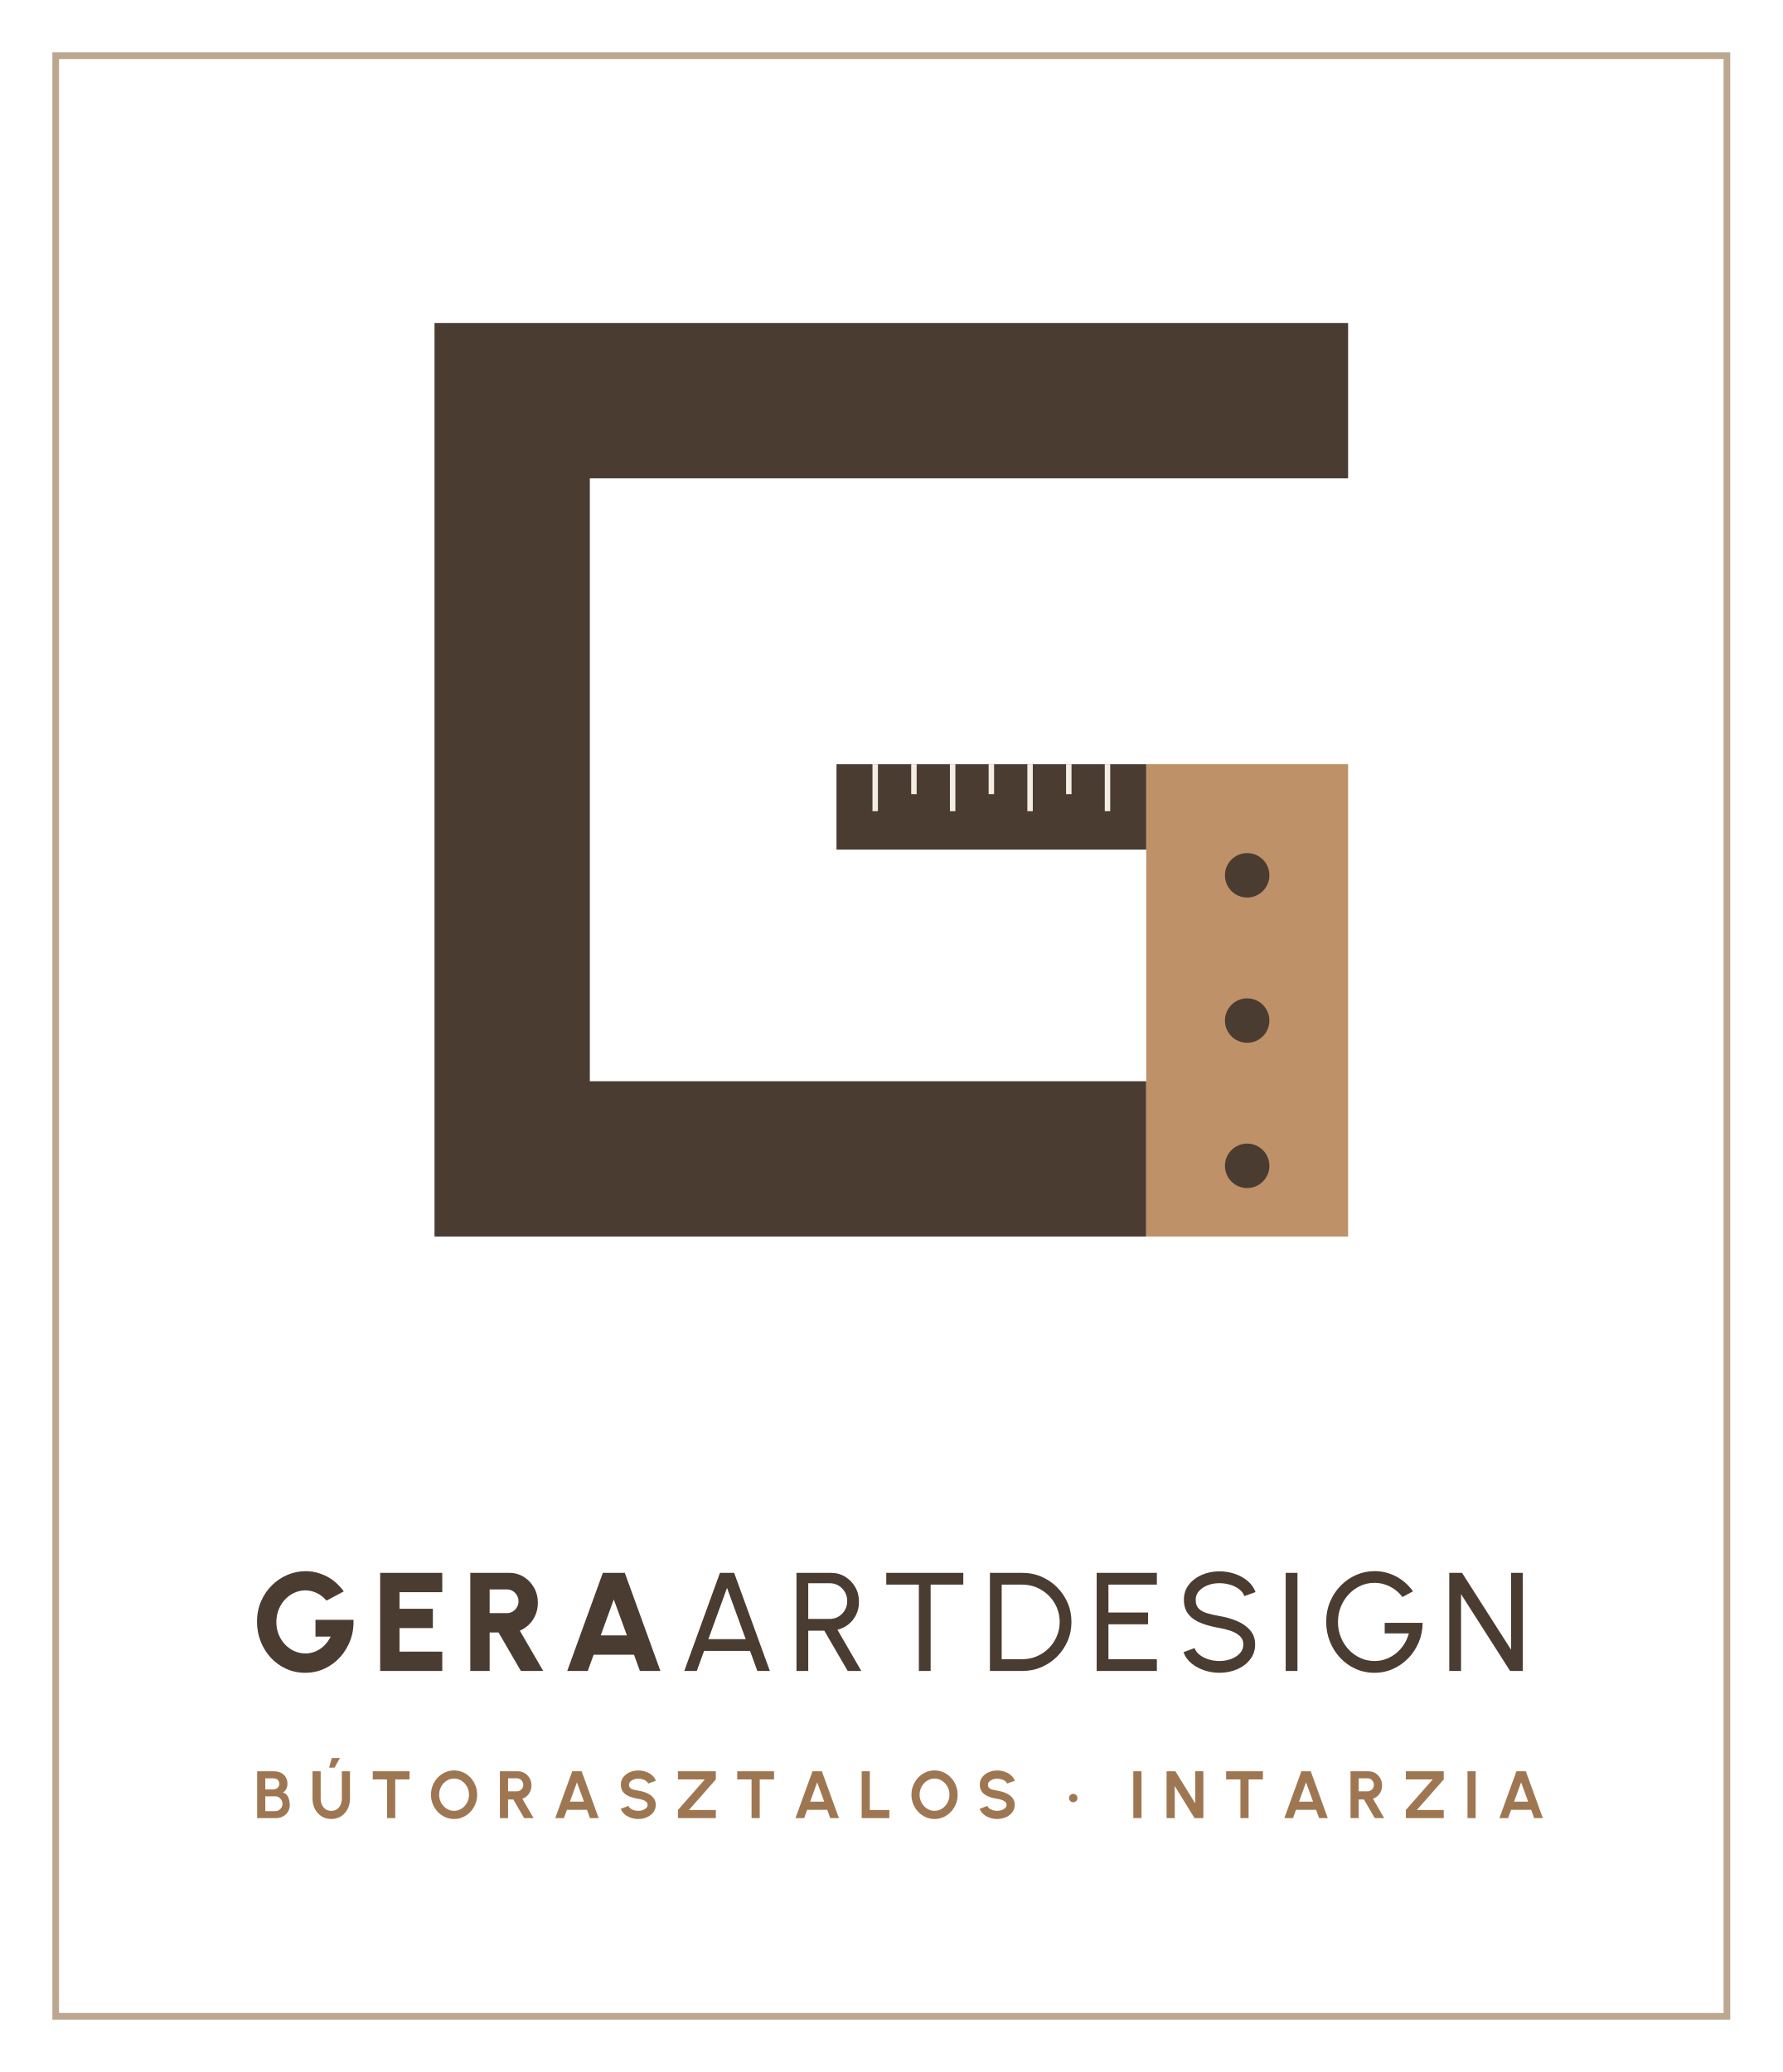
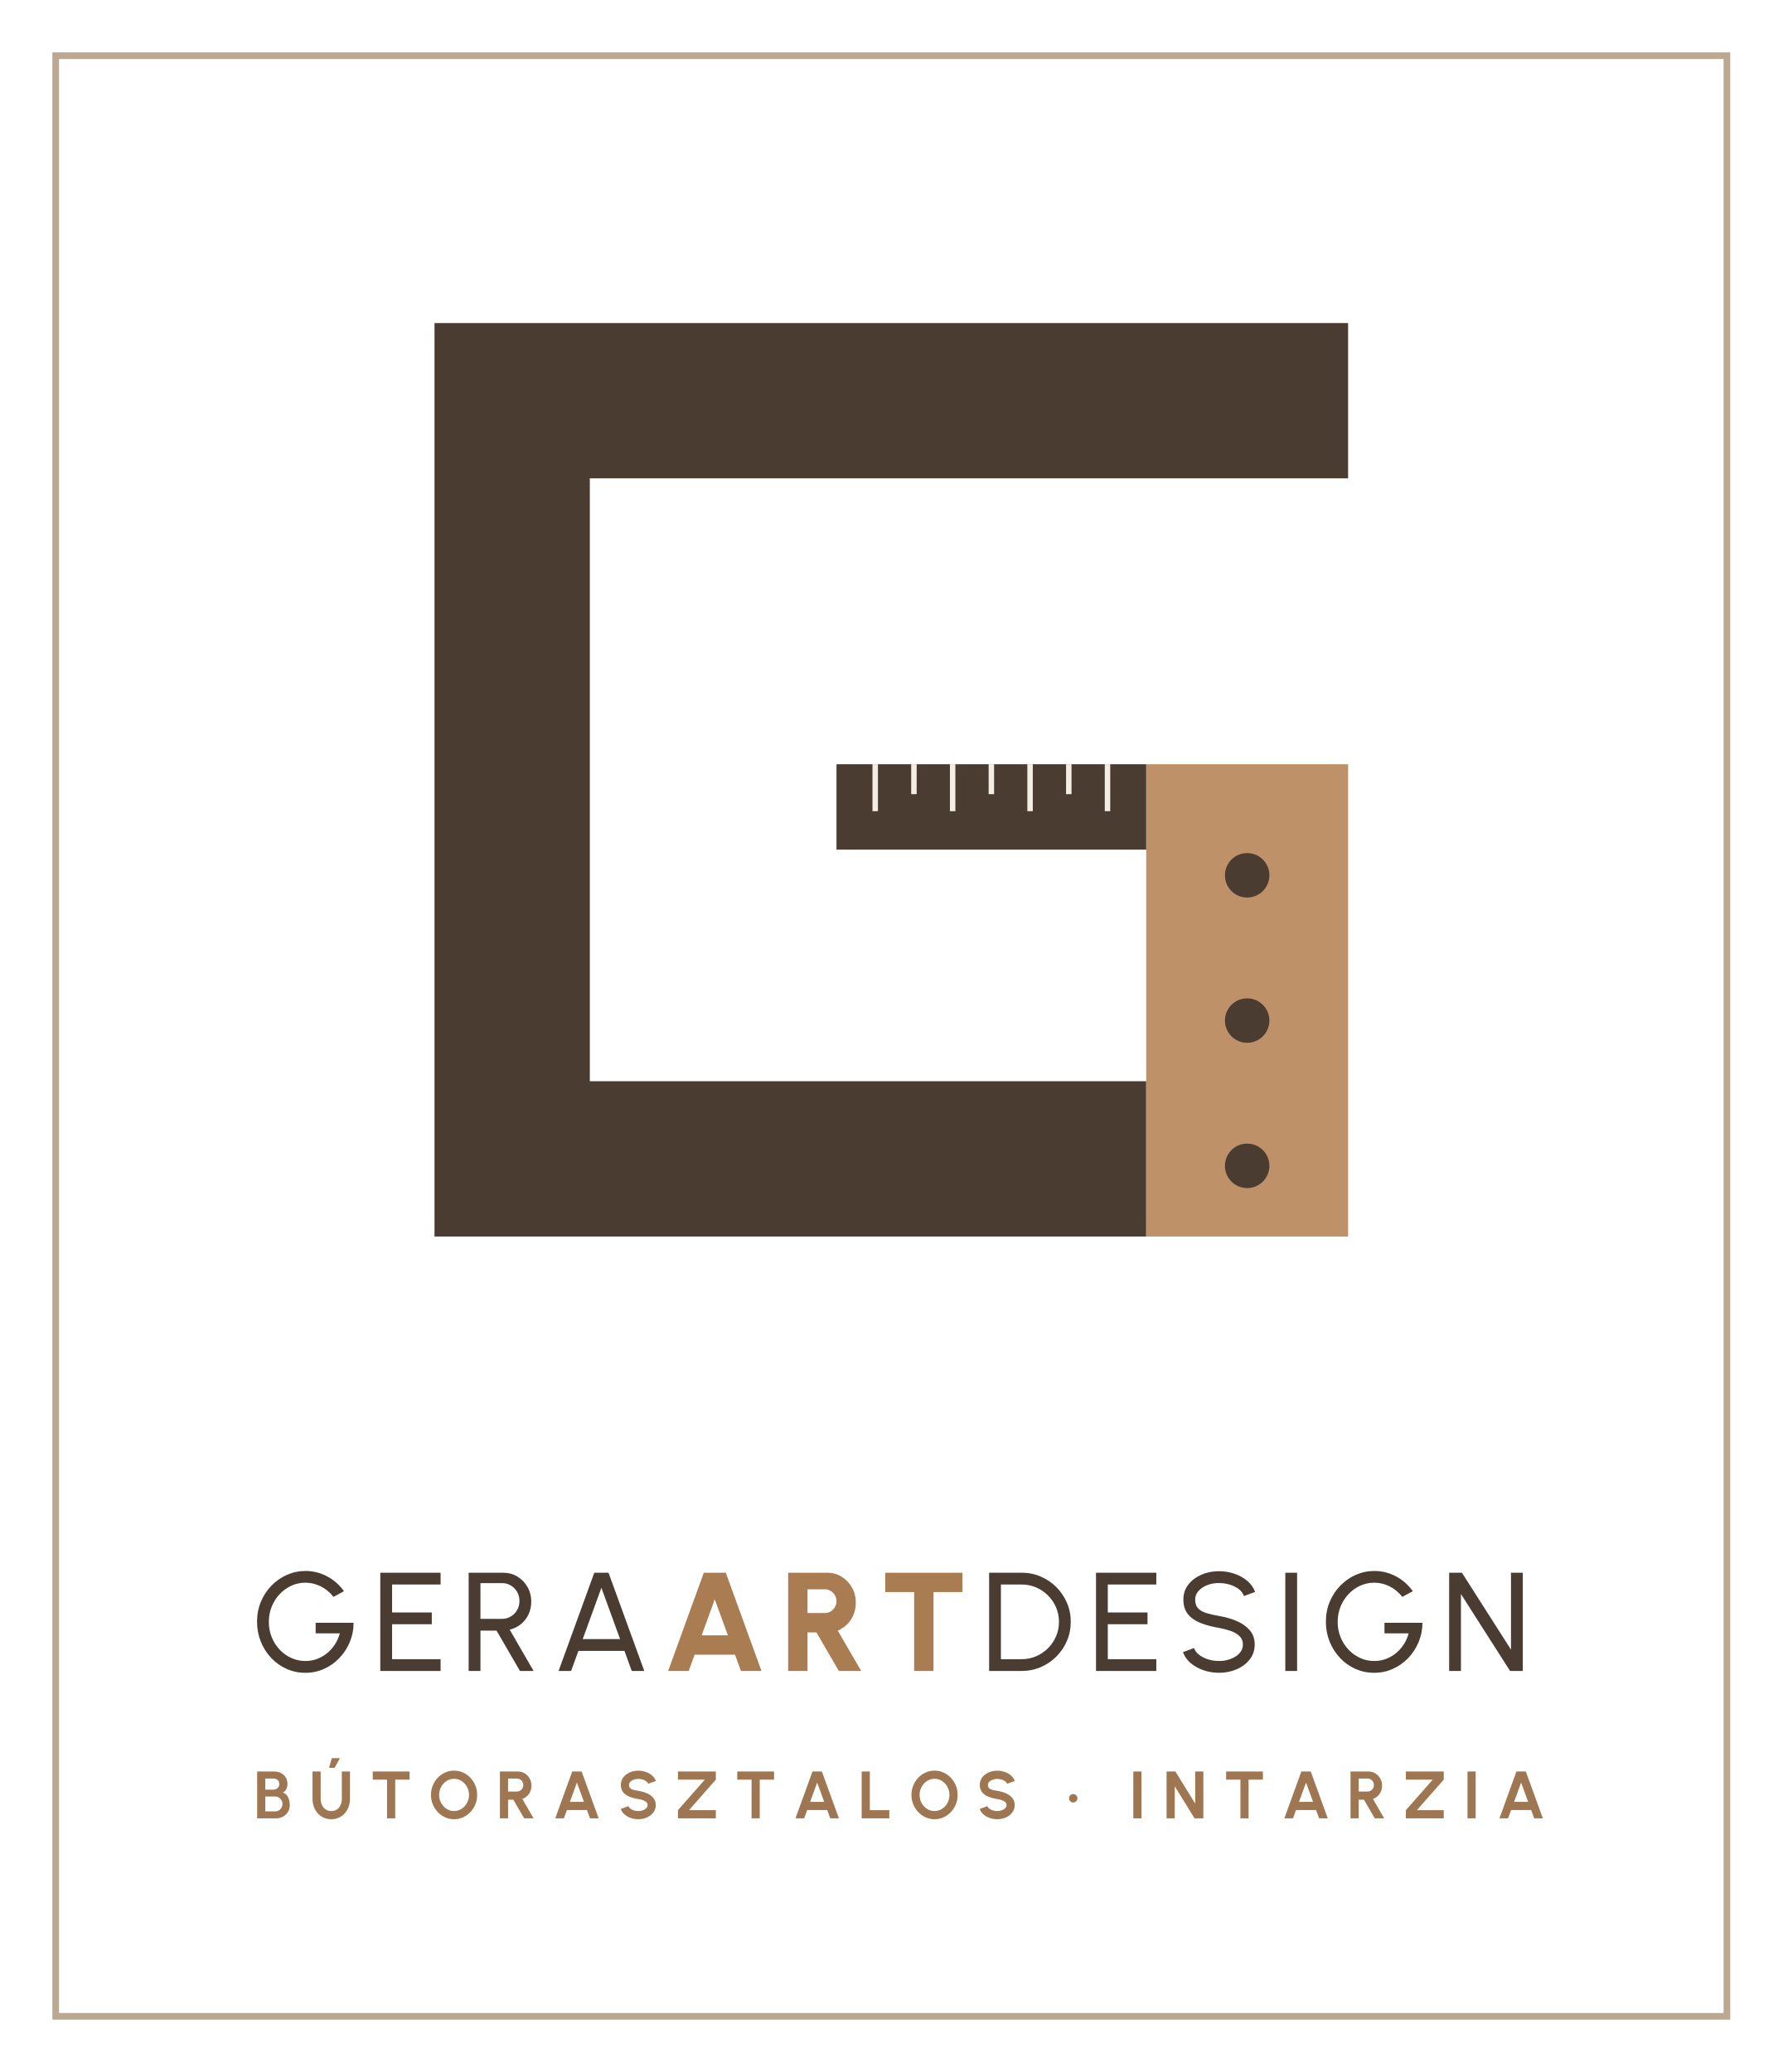
<svg xmlns="http://www.w3.org/2000/svg" viewBox="0 0 320 372" width="320" height="372">
  <rect x="10" y="10" width="300" height="352" fill="none" stroke="#BCA891" stroke-width="1.2" />
  <path d="M242 71.94H91.94V208.06H205.76" fill="none" stroke="#4A3C31" stroke-width="27.88" />
  <rect x="205.76" y="137.21" width="36.24" height="84.79" fill="#BE9168" />
  <circle cx="223.88" cy="157.15" r="3.99" fill="#4A3C31" />
  <circle cx="223.88" cy="183.23" r="3.99" fill="#4A3C31" />
  <circle cx="223.88" cy="209.31" r="3.99" fill="#4A3C31" />
  <rect x="150.16" y="137.21" width="55.6" height="15.33" fill="#4A3C31" />
  <path d="M157.11 137.21v8.43" stroke="#F4EDE3" stroke-width="0.98" />
  <path d="M164.06 137.21v5.37" stroke="#F4EDE3" stroke-width="0.98" />
  <path d="M171.01 137.21v8.43" stroke="#F4EDE3" stroke-width="0.98" />
  <path d="M177.96 137.21v5.37" stroke="#F4EDE3" stroke-width="0.98" />
  <path d="M184.91 137.21v8.43" stroke="#F4EDE3" stroke-width="0.98" />
  <path d="M191.86 137.21v5.37" stroke="#F4EDE3" stroke-width="0.98" />
  <path d="M198.81 137.21v8.43" stroke="#F4EDE3" stroke-width="0.98" />
-   <path d="M54.797 300.327Q52.953 300.327 51.374 299.611Q49.795 298.895 48.623 297.63Q47.451 296.366 46.795 294.706Q46.139 293.046 46.139 291.17Q46.139 289.159 46.858 287.499Q47.576 285.838 48.811 284.62Q50.045 283.402 51.612 282.742Q53.178 282.082 54.865 282.082Q56.73 282.082 58.519 282.951Q60.309 283.82 61.716 285.706L58.615 287.374Q57.811 286.438 56.824 285.985Q55.836 285.531 54.82 285.531Q53.805 285.531 52.868 285.949Q51.932 286.366 51.2 287.129Q50.469 287.891 50.04 288.936Q49.611 289.981 49.611 291.238Q49.611 292.407 50.019 293.431Q50.426 294.454 51.146 295.221Q51.866 295.988 52.814 296.421Q53.762 296.855 54.843 296.855Q55.513 296.855 56.159 296.66Q56.805 296.465 57.397 296.086Q57.989 295.707 58.487 295.141Q58.984 294.575 59.357 293.833H56.634V290.812H63.451Q63.531 292.765 62.887 294.486Q62.243 296.207 61.049 297.522Q59.854 298.838 58.254 299.583Q56.654 300.327 54.797 300.327ZM68.244 300.0V282.386H79.391V285.859H71.717V288.828H77.705V292.3H71.717V296.528H79.391V300.0ZM84.424 300.0V282.386H91.416Q92.857 282.386 94.022 283.109Q95.186 283.832 95.869 285.05Q96.552 286.267 96.552 287.735Q96.552 288.892 96.152 289.879Q95.751 290.867 95.021 291.607Q94.291 292.347 93.317 292.766L97.513 300.0H93.507L89.492 293.086H87.896V300.0ZM87.896 289.614H91.008Q91.576 289.614 92.045 289.325Q92.514 289.037 92.796 288.556Q93.079 288.074 93.079 287.487Q93.079 286.899 92.796 286.417Q92.514 285.936 92.045 285.648Q91.576 285.36 91.008 285.36H87.896ZM108.217 282.386H112.16L118.555 300.0H114.873L113.812 297.081H106.567L105.506 300.0H101.824ZM107.84 293.609H112.538L110.178 287.159Z" fill="#4A3C31" />
-   <path d="M129.236 282.386H131.787L138.199 300.0H135.952L134.644 296.402H126.389L125.081 300.0H122.835ZM127.16 294.288H133.863L130.509 285.087ZM142.977 300.0V282.386H149.163Q150.578 282.386 151.717 283.08Q152.856 283.773 153.526 284.948Q154.197 286.122 154.197 287.574Q154.197 288.841 153.695 289.883Q153.193 290.926 152.318 291.628Q151.443 292.33 150.333 292.596L154.614 300.0H152.171L147.977 292.772H145.091V300.0ZM145.091 290.658H148.959Q149.815 290.658 150.526 290.234Q151.237 289.81 151.66 289.086Q152.083 288.363 152.083 287.453Q152.083 286.542 151.66 285.819Q151.237 285.095 150.526 284.671Q149.815 284.247 148.959 284.247H145.091ZM172.923 282.386V284.5H167.06V300.0H164.947V284.5H159.094V282.386ZM177.702 300.0V282.386H183.529Q185.354 282.386 186.95 283.072Q188.547 283.757 189.756 284.972Q190.965 286.186 191.651 287.777Q192.336 289.369 192.336 291.193Q192.336 293.017 191.651 294.609Q190.965 296.2 189.756 297.415Q188.547 298.629 186.95 299.314Q185.354 300.0 183.529 300.0ZM179.816 297.886H183.529Q184.912 297.886 186.124 297.367Q187.336 296.847 188.258 295.926Q189.181 295.006 189.702 293.793Q190.223 292.58 190.223 291.193Q190.223 289.806 189.702 288.594Q189.181 287.382 188.254 286.461Q187.328 285.539 186.121 285.02Q184.914 284.5 183.529 284.5H179.816ZM196.863 300.0V282.386H207.671V284.5H198.977V289.507H206.095V291.621H198.977V297.886H207.671V300.0ZM218.906 300.327Q217.484 300.327 216.161 299.881Q214.839 299.435 213.851 298.606Q212.863 297.776 212.452 296.626L214.432 295.888Q214.683 296.596 215.366 297.117Q216.049 297.638 216.98 297.926Q217.912 298.213 218.906 298.213Q220.035 298.213 221.013 297.843Q221.991 297.472 222.593 296.807Q223.195 296.142 223.195 295.242Q223.195 294.33 222.569 293.74Q221.943 293.15 220.959 292.807Q219.974 292.465 218.906 292.281Q217.087 291.973 215.644 291.416Q214.2 290.858 213.362 289.847Q212.524 288.837 212.524 287.196Q212.524 285.652 213.414 284.511Q214.303 283.37 215.759 282.741Q217.215 282.111 218.906 282.111Q220.297 282.111 221.616 282.546Q222.934 282.982 223.938 283.813Q224.941 284.644 225.381 285.837L223.38 286.56Q223.13 285.843 222.447 285.322Q221.763 284.802 220.837 284.521Q219.911 284.239 218.906 284.239Q217.792 284.227 216.819 284.604Q215.846 284.981 215.242 285.646Q214.638 286.311 214.638 287.196Q214.638 288.249 215.201 288.811Q215.765 289.373 216.732 289.646Q217.698 289.919 218.906 290.136Q220.614 290.421 222.074 291.044Q223.534 291.666 224.422 292.7Q225.309 293.733 225.309 295.242Q225.309 296.776 224.42 297.922Q223.532 299.068 222.077 299.697Q220.622 300.327 218.906 300.327ZM230.795 300.0V282.386H232.909V300.0ZM246.734 300.327Q244.915 300.327 243.336 299.615Q241.757 298.903 240.577 297.639Q239.396 296.374 238.732 294.719Q238.067 293.063 238.067 291.178Q238.067 289.236 238.765 287.575Q239.462 285.914 240.676 284.679Q241.889 283.445 243.455 282.759Q245.022 282.074 246.768 282.074Q248.76 282.074 250.562 283.002Q252.364 283.93 253.653 285.697L251.766 286.72Q250.801 285.478 249.474 284.825Q248.146 284.173 246.748 284.173Q245.41 284.173 244.223 284.713Q243.037 285.254 242.127 286.22Q241.217 287.186 240.699 288.46Q240.181 289.735 240.181 291.212Q240.181 292.662 240.694 293.932Q241.208 295.201 242.11 296.164Q243.013 297.126 244.207 297.67Q245.402 298.213 246.763 298.213Q247.84 298.213 248.817 297.849Q249.795 297.484 250.616 296.816Q251.437 296.149 252.024 295.243Q252.611 294.337 252.908 293.255H248.57V291.364H255.379Q255.366 293.215 254.684 294.838Q254.002 296.462 252.811 297.697Q251.621 298.932 250.068 299.629Q248.515 300.327 246.734 300.327ZM260.16 300.0V282.386H262.451L271.249 296.181V282.386H273.363V300.0H271.082L262.274 286.205V300.0Z" fill="#4A3C31" />
-   <path d="M46.163 326.421V318.01H49.227Q49.89 318.01 50.429 318.283Q50.968 318.556 51.285 319.063Q51.601 319.57 51.601 320.264Q51.601 320.571 51.51 320.882Q51.419 321.193 51.232 321.442Q51.045 321.691 50.751 321.81Q51.143 321.907 51.39 322.161Q51.637 322.416 51.774 322.753Q51.911 323.09 51.963 323.443Q52.015 323.795 52.015 324.099Q52.015 324.761 51.684 325.286Q51.353 325.81 50.797 326.116Q50.242 326.421 49.568 326.421ZM47.628 325.166H49.42Q49.776 325.166 50.067 324.991Q50.359 324.815 50.533 324.508Q50.707 324.202 50.707 323.812Q50.707 323.477 50.533 323.177Q50.359 322.878 50.067 322.691Q49.776 322.504 49.42 322.504H47.628ZM47.628 321.269H49.061Q49.503 321.269 49.82 320.992Q50.136 320.715 50.136 320.254Q50.136 319.768 49.82 319.521Q49.503 319.273 49.061 319.273H47.628ZM59.466 326.577Q58.457 326.577 57.699 326.084Q56.941 325.592 56.52 324.76Q56.099 323.928 56.099 322.912V318.01H57.565V322.912Q57.565 323.514 57.789 324.014Q58.012 324.514 58.438 324.813Q58.863 325.111 59.466 325.111Q60.08 325.111 60.502 324.814Q60.925 324.516 61.142 324.016Q61.36 323.515 61.36 322.912V318.01H62.826V322.912Q62.826 323.675 62.587 324.339Q62.348 325.003 61.903 325.508Q61.458 326.012 60.841 326.295Q60.223 326.577 59.466 326.577ZM59.079 317.35 59.559 315.62H61.025L60.057 317.35ZM73.518 318.01V319.476H70.947V326.421H69.481V319.476H66.912V318.01ZM81.51 326.577Q80.657 326.577 79.906 326.238Q79.155 325.898 78.585 325.297Q78.014 324.697 77.69 323.907Q77.365 323.117 77.365 322.216Q77.365 321.315 77.69 320.525Q78.014 319.735 78.585 319.134Q79.155 318.533 79.906 318.194Q80.657 317.854 81.51 317.854Q82.369 317.854 83.12 318.194Q83.871 318.533 84.442 319.134Q85.013 319.735 85.334 320.525Q85.655 321.315 85.655 322.216Q85.655 323.117 85.334 323.907Q85.013 324.697 84.442 325.297Q83.871 325.898 83.12 326.238Q82.369 326.577 81.51 326.577ZM81.51 325.111Q82.064 325.111 82.549 324.883Q83.033 324.654 83.403 324.255Q83.773 323.857 83.981 323.333Q84.19 322.809 84.19 322.216Q84.19 321.62 83.98 321.095Q83.771 320.571 83.401 320.173Q83.031 319.775 82.547 319.548Q82.062 319.32 81.51 319.32Q80.956 319.32 80.472 319.549Q79.987 319.777 79.617 320.176Q79.248 320.575 79.039 321.098Q78.831 321.622 78.831 322.216Q78.831 322.814 79.04 323.337Q79.25 323.861 79.62 324.259Q79.989 324.658 80.474 324.885Q80.958 325.111 81.51 325.111ZM89.74 326.421V318.01H92.965Q93.649 318.01 94.202 318.352Q94.754 318.693 95.078 319.268Q95.403 319.843 95.403 320.542Q95.403 321.11 95.197 321.589Q94.992 322.068 94.623 322.416Q94.253 322.764 93.769 322.943L95.785 326.421H94.093L92.151 323.075H91.206V326.421ZM91.206 321.609H92.799Q93.111 321.609 93.369 321.452Q93.627 321.296 93.782 321.031Q93.937 320.767 93.937 320.441Q93.937 320.115 93.782 319.851Q93.627 319.587 93.369 319.43Q93.111 319.273 92.799 319.273H91.206ZM102.724 318.01H104.41L107.466 326.421H105.911L105.37 324.931H101.767L101.226 326.421H99.671ZM102.304 323.465H104.831L103.563 319.997ZM114.581 326.577Q113.884 326.577 113.243 326.357Q112.602 326.137 112.121 325.725Q111.641 325.313 111.433 324.741L112.81 324.232Q112.895 324.476 113.153 324.675Q113.41 324.874 113.782 324.992Q114.154 325.111 114.581 325.111Q115.017 325.111 115.398 324.976Q115.78 324.84 116.016 324.598Q116.252 324.356 116.252 324.032Q116.252 323.702 116.006 323.487Q115.76 323.273 115.375 323.146Q114.991 323.02 114.581 322.955Q113.687 322.816 112.977 322.529Q112.268 322.241 111.858 321.729Q111.448 321.216 111.448 320.41Q111.448 319.644 111.884 319.072Q112.32 318.5 113.035 318.183Q113.75 317.865 114.581 317.865Q115.271 317.865 115.913 318.083Q116.555 318.301 117.039 318.715Q117.522 319.128 117.733 319.713L116.352 320.212Q116.266 319.966 116.009 319.769Q115.751 319.572 115.38 319.456Q115.009 319.341 114.581 319.341Q114.154 319.335 113.774 319.473Q113.394 319.612 113.154 319.854Q112.914 320.096 112.914 320.41Q112.914 320.81 113.139 321.015Q113.363 321.221 113.741 321.314Q114.118 321.408 114.581 321.483Q115.425 321.613 116.139 321.926Q116.853 322.239 117.286 322.759Q117.718 323.28 117.718 324.032Q117.718 324.796 117.284 325.369Q116.849 325.941 116.136 326.259Q115.423 326.577 114.581 326.577ZM121.7 326.421V324.955L126.522 319.476H121.7V318.01H128.5V319.476L123.678 324.955H128.5V326.421ZM138.951 318.01V319.476H136.38V326.421H134.914V319.476H132.345V318.01ZM145.852 318.01H147.537L150.593 326.421H149.038L148.497 324.931H144.894L144.353 326.421H142.798ZM145.431 323.465H147.958L146.691 319.997ZM154.68 326.421V318.01H156.146V324.955H159.646V326.421ZM167.759 326.577Q166.906 326.577 166.155 326.238Q165.404 325.898 164.833 325.297Q164.262 324.697 163.938 323.907Q163.613 323.117 163.613 322.216Q163.613 321.315 163.938 320.525Q164.262 319.735 164.833 319.134Q165.404 318.533 166.155 318.194Q166.906 317.854 167.759 317.854Q168.618 317.854 169.369 318.194Q170.119 318.533 170.69 319.134Q171.261 319.735 171.582 320.525Q171.904 321.315 171.904 322.216Q171.904 323.117 171.582 323.907Q171.261 324.697 170.69 325.297Q170.119 325.898 169.369 326.238Q168.618 326.577 167.759 326.577ZM167.759 325.111Q168.313 325.111 168.797 324.883Q169.282 324.654 169.651 324.255Q170.021 323.857 170.229 323.333Q170.438 322.809 170.438 322.216Q170.438 321.62 170.228 321.095Q170.019 320.571 169.649 320.173Q169.28 319.775 168.795 319.548Q168.311 319.32 167.759 319.32Q167.204 319.32 166.72 319.549Q166.235 319.777 165.866 320.176Q165.496 320.575 165.288 321.098Q165.079 321.622 165.079 322.216Q165.079 322.814 165.289 323.337Q165.498 323.861 165.868 324.259Q166.238 324.658 166.722 324.885Q167.206 325.111 167.759 325.111ZM179.016 326.577Q178.32 326.577 177.678 326.357Q177.037 326.137 176.557 325.725Q176.076 325.313 175.869 324.741L177.245 324.232Q177.33 324.476 177.588 324.675Q177.846 324.874 178.218 324.992Q178.59 325.111 179.016 325.111Q179.452 325.111 179.834 324.976Q180.215 324.84 180.451 324.598Q180.687 324.356 180.687 324.032Q180.687 323.702 180.441 323.487Q180.195 323.273 179.811 323.146Q179.426 323.02 179.016 322.955Q178.122 322.816 177.413 322.529Q176.704 322.241 176.293 321.729Q175.883 321.216 175.883 320.41Q175.883 319.644 176.319 319.072Q176.756 318.5 177.471 318.183Q178.186 317.865 179.016 317.865Q179.706 317.865 180.348 318.083Q180.991 318.301 181.474 318.715Q181.958 319.128 182.168 319.713L180.787 320.212Q180.702 319.966 180.444 319.769Q180.186 319.572 179.815 319.456Q179.444 319.341 179.016 319.341Q178.59 319.335 178.21 319.473Q177.829 319.612 177.589 319.854Q177.349 320.096 177.349 320.41Q177.349 320.81 177.574 321.015Q177.799 321.221 178.176 321.314Q178.554 321.408 179.016 321.483Q179.86 321.613 180.574 321.926Q181.289 322.239 181.721 322.759Q182.153 323.28 182.153 324.032Q182.153 324.796 181.719 325.369Q181.285 325.941 180.572 326.259Q179.858 326.577 179.016 326.577ZM192.654 323.57Q192.339 323.57 192.121 323.351Q191.902 323.132 191.902 322.814Q191.902 322.505 192.121 322.284Q192.339 322.062 192.654 322.062Q192.968 322.062 193.189 322.284Q193.41 322.505 193.41 322.814Q193.41 323.132 193.189 323.351Q192.968 323.57 192.654 323.57ZM203.443 326.421V318.01H204.908V326.421ZM209.414 326.421V318.01H210.999L214.552 323.772V318.01H216.018V326.421H214.435L210.88 320.659V326.421ZM226.707 318.01V319.476H224.136V326.421H222.67V319.476H220.101V318.01ZM233.608 318.01H235.294L238.35 326.421H236.794L236.253 324.931H232.651L232.109 326.421H230.554ZM233.187 323.465H235.714L234.447 319.997ZM242.437 326.421V318.01H245.661Q246.346 318.01 246.898 318.352Q247.45 318.693 247.775 319.268Q248.099 319.843 248.099 320.542Q248.099 321.11 247.893 321.589Q247.688 322.068 247.319 322.416Q246.95 322.764 246.466 322.943L248.481 326.421H246.789L244.847 323.075H243.902V326.421ZM243.902 321.609H245.495Q245.807 321.609 246.065 321.452Q246.323 321.296 246.478 321.031Q246.633 320.767 246.633 320.441Q246.633 320.115 246.478 319.851Q246.323 319.587 246.065 319.43Q245.807 319.273 245.495 319.273H243.902ZM252.367 326.421V324.955L257.189 319.476H252.367V318.01H259.167V319.476L254.345 324.955H259.167V326.421ZM263.433 326.421V318.01H264.898V326.421ZM272.217 318.01H273.903L276.959 326.421H275.404L274.863 324.931H271.26L270.719 326.421H269.164ZM271.797 323.465H274.324L273.056 319.997Z" fill="#9E7752" />
+   <path d="M54.821 300.328Q53 300.328 51.419 299.615Q49.837 298.902 48.655 297.635Q47.473 296.369 46.808 294.711Q46.142 293.053 46.142 291.165Q46.142 289.22 46.84 287.557Q47.539 285.894 48.754 284.657Q49.969 283.42 51.538 282.734Q53.106 282.047 54.855 282.047Q56.851 282.047 58.655 282.977Q60.46 283.907 61.751 285.676L59.861 286.701Q58.895 285.457 57.565 284.803Q56.236 284.149 54.836 284.149Q53.496 284.149 52.307 284.691Q51.119 285.232 50.207 286.2Q49.296 287.167 48.777 288.443Q48.259 289.72 48.259 291.199Q48.259 292.651 48.773 293.923Q49.287 295.194 50.191 296.158Q51.095 297.122 52.291 297.666Q53.487 298.211 54.851 298.211Q55.929 298.211 56.908 297.845Q57.887 297.48 58.709 296.812Q59.531 296.143 60.119 295.236Q60.707 294.329 61.004 293.245H56.661V291.352H63.479Q63.466 293.205 62.783 294.831Q62.1 296.456 60.908 297.693Q59.716 298.93 58.16 299.629Q56.605 300.328 54.821 300.328ZM68.267 300.0V282.36H79.09V284.477H70.384V289.492H77.512V291.609H70.384V297.883H79.09V300.0ZM84.13 300.0V282.36H90.325Q91.742 282.36 92.883 283.055Q94.024 283.749 94.695 284.926Q95.366 286.102 95.366 287.555Q95.366 288.825 94.863 289.869Q94.36 290.913 93.484 291.616Q92.608 292.319 91.497 292.585L95.784 300.0H93.337L89.137 292.761H86.247V300.0ZM86.247 290.644H90.121Q90.978 290.644 91.69 290.22Q92.402 289.795 92.826 289.07Q93.249 288.346 93.249 287.434Q93.249 286.523 92.826 285.798Q92.402 285.073 91.69 284.649Q90.978 284.224 90.121 284.224H86.247ZM106.682 282.36H109.236L115.657 300.0H113.407L112.098 296.396H103.83L102.521 300.0H100.271ZM104.603 294.28H111.315L107.957 285.065Z" fill="#4A3C31" />
+   <path d="M126.342 282.36H130.29L136.695 300.0H133.007L131.945 297.077H124.689L123.626 300.0H119.939ZM125.963 293.599H130.668L128.305 287.141ZM141.485 300.0V282.36H148.487Q149.93 282.36 151.096 283.084Q152.262 283.809 152.946 285.028Q153.63 286.247 153.63 287.717Q153.63 288.876 153.229 289.864Q152.829 290.853 152.097 291.594Q151.366 292.336 150.391 292.755L154.593 300.0H150.581L146.56 293.076H144.962V300.0ZM144.962 289.598H148.079Q148.647 289.598 149.117 289.31Q149.586 289.021 149.869 288.539Q150.153 288.057 150.153 287.468Q150.153 286.88 149.869 286.398Q149.586 285.915 149.117 285.627Q148.647 285.338 148.079 285.338H144.962ZM172.768 282.36V285.838H167.577V300.0H164.099V285.838H158.91V282.36Z" fill="#A97C52" />
+   <path d="M177.558 300.0V282.36H183.394Q185.221 282.36 186.82 283.047Q188.419 283.734 189.63 284.95Q190.84 286.165 191.527 287.759Q192.214 289.353 192.214 291.18Q192.214 293.007 191.527 294.601Q190.84 296.195 189.63 297.411Q188.419 298.627 186.82 299.313Q185.221 300.0 183.394 300.0ZM179.675 297.883H183.394Q184.778 297.883 185.992 297.363Q187.206 296.842 188.13 295.921Q189.054 294.999 189.575 293.784Q190.097 292.569 190.097 291.18Q190.097 289.791 189.575 288.577Q189.054 287.364 188.126 286.441Q187.198 285.518 185.989 284.998Q184.78 284.477 183.394 284.477H179.675ZM196.747 300.0V282.36H207.571V284.477H198.864V289.492H205.992V291.609H198.864V297.883H207.571V300.0ZM218.822 300.328Q217.398 300.328 216.074 299.881Q214.749 299.435 213.76 298.603Q212.77 297.772 212.358 296.621L214.342 295.882Q214.593 296.591 215.277 297.113Q215.961 297.635 216.894 297.923Q217.827 298.211 218.822 298.211Q219.953 298.211 220.932 297.84Q221.912 297.468 222.515 296.802Q223.118 296.136 223.118 295.235Q223.118 294.321 222.491 293.73Q221.864 293.14 220.878 292.797Q219.892 292.454 218.822 292.27Q217.001 291.961 215.555 291.403Q214.11 290.845 213.271 289.832Q212.431 288.82 212.431 287.177Q212.431 285.631 213.322 284.488Q214.213 283.346 215.671 282.715Q217.129 282.085 218.822 282.085Q220.216 282.085 221.536 282.521Q222.856 282.957 223.861 283.789Q224.866 284.621 225.307 285.817L223.303 286.541Q223.052 285.822 222.368 285.301Q221.684 284.78 220.756 284.498Q219.829 284.216 218.822 284.216Q217.707 284.204 216.733 284.581Q215.758 284.959 215.153 285.625Q214.548 286.291 214.548 287.177Q214.548 288.232 215.112 288.794Q215.677 289.357 216.645 289.631Q217.613 289.904 218.822 290.122Q220.533 290.407 221.995 291.03Q223.457 291.654 224.346 292.689Q225.234 293.724 225.234 295.235Q225.234 296.771 224.345 297.919Q223.455 299.066 221.998 299.697Q220.541 300.328 218.822 300.328ZM230.729 300.0V282.36H232.846V300.0ZM246.691 300.328Q244.87 300.328 243.288 299.615Q241.707 298.902 240.525 297.635Q239.343 296.369 238.677 294.711Q238.012 293.053 238.012 291.165Q238.012 289.22 238.71 287.557Q239.409 285.894 240.624 284.657Q241.839 283.42 243.407 282.734Q244.976 282.047 246.725 282.047Q248.72 282.047 250.525 282.977Q252.33 283.907 253.621 285.676L251.73 286.701Q250.764 285.457 249.435 284.803Q248.106 284.149 246.705 284.149Q245.365 284.149 244.177 284.691Q242.988 285.232 242.077 286.2Q241.166 287.167 240.647 288.443Q240.128 289.72 240.128 291.199Q240.128 292.651 240.643 293.923Q241.157 295.194 242.061 296.158Q242.965 297.122 244.161 297.666Q245.357 298.211 246.72 298.211Q247.799 298.211 248.778 297.845Q249.756 297.48 250.579 296.812Q251.401 296.143 251.989 295.236Q252.577 294.329 252.874 293.245H248.53V291.352H255.349Q255.335 293.205 254.652 294.831Q253.969 296.456 252.777 297.693Q251.586 298.93 250.03 299.629Q248.474 300.328 246.691 300.328ZM260.137 300.0V282.36H262.431L271.242 296.175V282.36H273.359V300.0H271.075L262.254 286.185V300.0Z" fill="#4A3C31" />
+   <path d="M46.163 326.46V318.049H49.227Q49.89 318.049 50.429 318.322Q50.968 318.595 51.285 319.102Q51.601 319.608 51.601 320.303Q51.601 320.609 51.51 320.921Q51.419 321.232 51.232 321.481Q51.045 321.73 50.751 321.849Q51.143 321.945 51.39 322.2Q51.637 322.455 51.774 322.792Q51.911 323.129 51.963 323.482Q52.015 323.834 52.015 324.137Q52.015 324.799 51.684 325.324Q51.353 325.849 50.797 326.154Q50.242 326.46 49.568 326.46ZM47.628 325.205H49.42Q49.776 325.205 50.067 325.029Q50.359 324.854 50.533 324.547Q50.707 324.24 50.707 323.851Q50.707 323.516 50.533 323.216Q50.359 322.916 50.067 322.73Q49.776 322.543 49.42 322.543H47.628ZM47.628 321.308H49.061Q49.503 321.308 49.82 321.031Q50.136 320.754 50.136 320.293Q50.136 319.807 49.82 319.559Q49.503 319.312 49.061 319.312H47.628ZM59.466 326.616Q58.457 326.616 57.699 326.123Q56.941 325.631 56.52 324.799Q56.099 323.966 56.099 322.951V318.049H57.565V322.951Q57.565 323.552 57.789 324.053Q58.012 324.553 58.438 324.851Q58.863 325.15 59.466 325.15Q60.08 325.15 60.502 324.852Q60.925 324.555 61.142 324.054Q61.36 323.554 61.36 322.951V318.049H62.826V322.951Q62.826 323.714 62.587 324.378Q62.348 325.042 61.903 325.546Q61.458 326.051 60.841 326.333Q60.223 326.616 59.466 326.616ZM59.079 317.388 59.559 315.658H61.025L60.057 317.388ZM73.518 318.049V319.515H70.947V326.46H69.481V319.515H66.912V318.049ZM81.51 326.616Q80.657 326.616 79.906 326.276Q79.155 325.937 78.585 325.336Q78.014 324.735 77.69 323.945Q77.365 323.155 77.365 322.254Q77.365 321.353 77.69 320.563Q78.014 319.773 78.585 319.173Q79.155 318.572 79.906 318.232Q80.657 317.893 81.51 317.893Q82.369 317.893 83.12 318.232Q83.871 318.572 84.442 319.173Q85.013 319.773 85.334 320.563Q85.655 321.353 85.655 322.254Q85.655 323.155 85.334 323.945Q85.013 324.735 84.442 325.336Q83.871 325.937 83.12 326.276Q82.369 326.616 81.51 326.616ZM81.51 325.15Q82.064 325.15 82.549 324.921Q83.033 324.693 83.403 324.294Q83.773 323.895 83.981 323.372Q84.19 322.848 84.19 322.254Q84.19 321.658 83.98 321.134Q83.771 320.609 83.401 320.212Q83.031 319.814 82.547 319.586Q82.062 319.359 81.51 319.359Q80.956 319.359 80.472 319.587Q79.987 319.816 79.617 320.215Q79.248 320.613 79.039 321.137Q78.831 321.661 78.831 322.254Q78.831 322.852 79.04 323.376Q79.25 323.899 79.62 324.298Q79.989 324.697 80.474 324.923Q80.958 325.15 81.51 325.15ZM89.74 326.46V318.049H92.965Q93.649 318.049 94.202 318.39Q94.754 318.731 95.078 319.307Q95.403 319.882 95.403 320.58Q95.403 321.148 95.197 321.628Q94.992 322.107 94.623 322.455Q94.253 322.803 93.769 322.981L95.785 326.46H94.093L92.151 323.114H91.206V326.46ZM91.206 321.648H92.799Q93.111 321.648 93.369 321.491Q93.627 321.334 93.782 321.07Q93.937 320.806 93.937 320.48Q93.937 320.154 93.782 319.889Q93.627 319.625 93.369 319.468Q93.111 319.312 92.799 319.312H91.206ZM102.724 318.049H104.41L107.466 326.46H105.911L105.37 324.97H101.767L101.226 326.46H99.671ZM102.304 323.504H104.831L103.563 320.035ZM114.581 326.616Q113.884 326.616 113.243 326.396Q112.602 326.176 112.121 325.764Q111.641 325.352 111.433 324.78L112.81 324.271Q112.895 324.514 113.153 324.713Q113.41 324.912 113.782 325.031Q114.154 325.15 114.581 325.15Q115.017 325.15 115.398 325.014Q115.78 324.879 116.016 324.637Q116.252 324.395 116.252 324.071Q116.252 323.741 116.006 323.526Q115.76 323.311 115.375 323.185Q114.991 323.058 114.581 322.994Q113.687 322.855 112.977 322.568Q112.268 322.28 111.858 321.767Q111.448 321.255 111.448 320.449Q111.448 319.683 111.884 319.111Q112.32 318.539 113.035 318.221Q113.75 317.904 114.581 317.904Q115.271 317.904 115.913 318.121Q116.555 318.339 117.039 318.753Q117.522 319.167 117.733 319.751L116.352 320.251Q116.266 320.005 116.009 319.808Q115.751 319.611 115.38 319.495Q115.009 319.379 114.581 319.379Q114.154 319.373 113.774 319.512Q113.394 319.65 113.154 319.892Q112.914 320.134 112.914 320.449Q112.914 320.849 113.139 321.054Q113.363 321.26 113.741 321.353Q114.118 321.446 114.581 321.521Q115.425 321.652 116.139 321.965Q116.853 322.278 117.286 322.798Q117.718 323.319 117.718 324.071Q117.718 324.835 117.284 325.407Q116.849 325.98 116.136 326.298Q115.423 326.616 114.581 326.616ZM121.7 326.46V324.994L126.522 319.515H121.7V318.049H128.5V319.515L123.678 324.994H128.5V326.46ZM138.951 318.049V319.515H136.38V326.46H134.914V319.515H132.345V318.049ZM145.852 318.049H147.537L150.593 326.46H149.038L148.497 324.97H144.894L144.353 326.46H142.798ZM145.431 323.504H147.958L146.691 320.035ZM154.68 326.46V318.049H156.146V324.994H159.646V326.46ZM167.759 326.616Q166.906 326.616 166.155 326.276Q165.404 325.937 164.833 325.336Q164.262 324.735 163.938 323.945Q163.613 323.155 163.613 322.254Q163.613 321.353 163.938 320.563Q164.262 319.773 164.833 319.173Q165.404 318.572 166.155 318.232Q166.906 317.893 167.759 317.893Q168.618 317.893 169.369 318.232Q170.119 318.572 170.69 319.173Q171.261 319.773 171.582 320.563Q171.904 321.353 171.904 322.254Q171.904 323.155 171.582 323.945Q171.261 324.735 170.69 325.336Q170.119 325.937 169.369 326.276Q168.618 326.616 167.759 326.616ZM167.759 325.15Q168.313 325.15 168.797 324.921Q169.282 324.693 169.651 324.294Q170.021 323.895 170.229 323.372Q170.438 322.848 170.438 322.254Q170.438 321.658 170.228 321.134Q170.019 320.609 169.649 320.212Q169.28 319.814 168.795 319.586Q168.311 319.359 167.759 319.359Q167.204 319.359 166.72 319.587Q166.235 319.816 165.866 320.215Q165.496 320.613 165.288 321.137Q165.079 321.661 165.079 322.254Q165.079 322.852 165.289 323.376Q165.498 323.899 165.868 324.298Q166.238 324.697 166.722 324.923Q167.206 325.15 167.759 325.15ZM179.016 326.616Q178.32 326.616 177.678 326.396Q177.037 326.176 176.557 325.764Q176.076 325.352 175.869 324.78L177.245 324.271Q177.33 324.514 177.588 324.713Q177.846 324.912 178.218 325.031Q178.59 325.15 179.016 325.15Q179.452 325.15 179.834 325.014Q180.215 324.879 180.451 324.637Q180.687 324.395 180.687 324.071Q180.687 323.741 180.441 323.526Q180.195 323.311 179.811 323.185Q179.426 323.058 179.016 322.994Q178.122 322.855 177.413 322.568Q176.704 322.28 176.293 321.767Q175.883 321.255 175.883 320.449Q175.883 319.683 176.319 319.111Q176.756 318.539 177.471 318.221Q178.186 317.904 179.016 317.904Q179.706 317.904 180.348 318.121Q180.991 318.339 181.474 318.753Q181.958 319.167 182.168 319.751L180.787 320.251Q180.702 320.005 180.444 319.808Q180.186 319.611 179.815 319.495Q179.444 319.379 179.016 319.379Q178.59 319.373 178.21 319.512Q177.829 319.65 177.589 319.892Q177.349 320.134 177.349 320.449Q177.349 320.849 177.574 321.054Q177.799 321.26 178.176 321.353Q178.554 321.446 179.016 321.521Q179.86 321.652 180.574 321.965Q181.289 322.278 181.721 322.798Q182.153 323.319 182.153 324.071Q182.153 324.835 181.719 325.407Q181.285 325.98 180.572 326.298Q179.858 326.616 179.016 326.616ZM192.654 323.609Q192.339 323.609 192.121 323.39Q191.902 323.171 191.902 322.853Q191.902 322.544 192.121 322.322Q192.339 322.101 192.654 322.101Q192.968 322.101 193.189 322.322Q193.41 322.544 193.41 322.853Q193.41 323.171 193.189 323.39Q192.968 323.609 192.654 323.609ZM203.443 326.46V318.049H204.908V326.46ZM209.414 326.46V318.049H210.999L214.552 323.811V318.049H216.018V326.46H214.435L210.88 320.698V326.46ZM226.707 318.049V319.515H224.136V326.46H222.67V319.515H220.101V318.049ZM233.608 318.049H235.294L238.35 326.46H236.794L236.253 324.97H232.651L232.109 326.46H230.554ZM233.187 323.504H235.714L234.447 320.035ZM242.437 326.46V318.049H245.661Q246.346 318.049 246.898 318.39Q247.45 318.731 247.775 319.307Q248.099 319.882 248.099 320.58Q248.099 321.148 247.893 321.628Q247.688 322.107 247.319 322.455Q246.95 322.803 246.466 322.981L248.481 326.46H246.789L244.847 323.114H243.902V326.46ZM243.902 321.648H245.495Q245.807 321.648 246.065 321.491Q246.323 321.334 246.478 321.07Q246.633 320.806 246.633 320.48Q246.633 320.154 246.478 319.889Q246.323 319.625 246.065 319.468Q245.807 319.312 245.495 319.312H243.902ZM252.367 326.46V324.994L257.189 319.515H252.367V318.049H259.167V319.515L254.345 324.994H259.167V326.46ZM263.433 326.46V318.049H264.898V326.46ZM272.217 318.049H273.903L276.959 326.46H275.404L274.863 324.97H271.26L270.719 326.46H269.164ZM271.797 323.504H274.324L273.056 320.035Z" fill="#9E7752" />
</svg>
